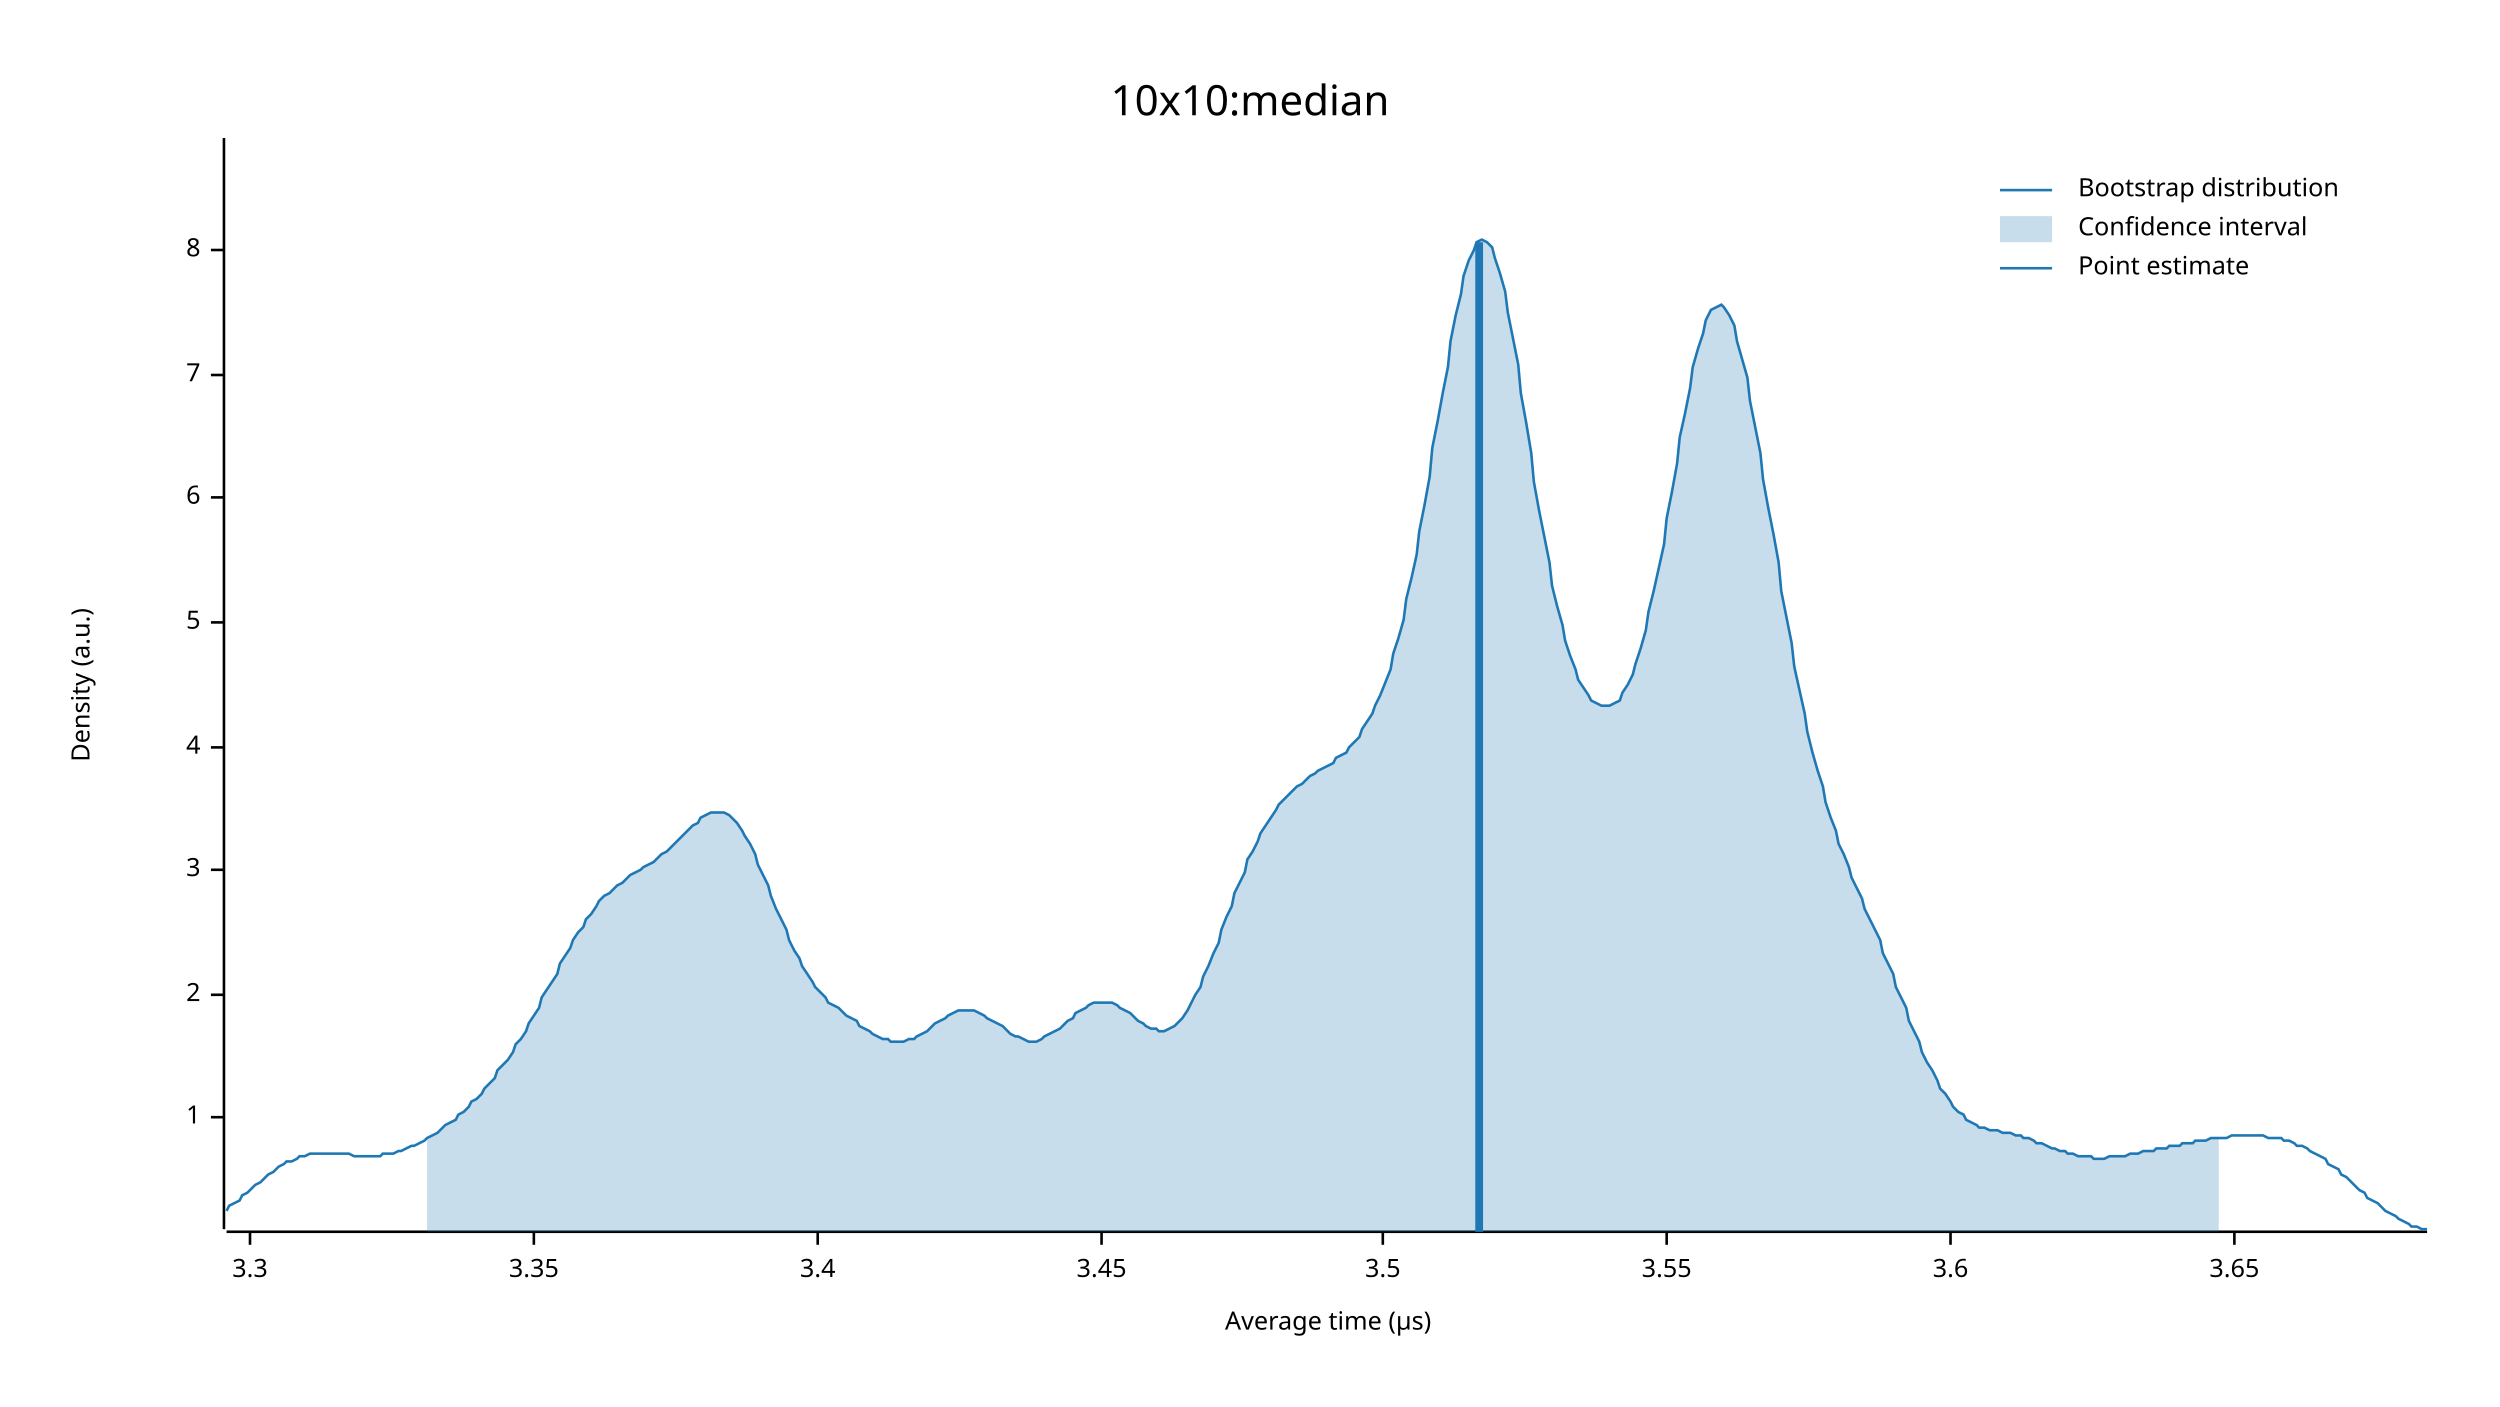
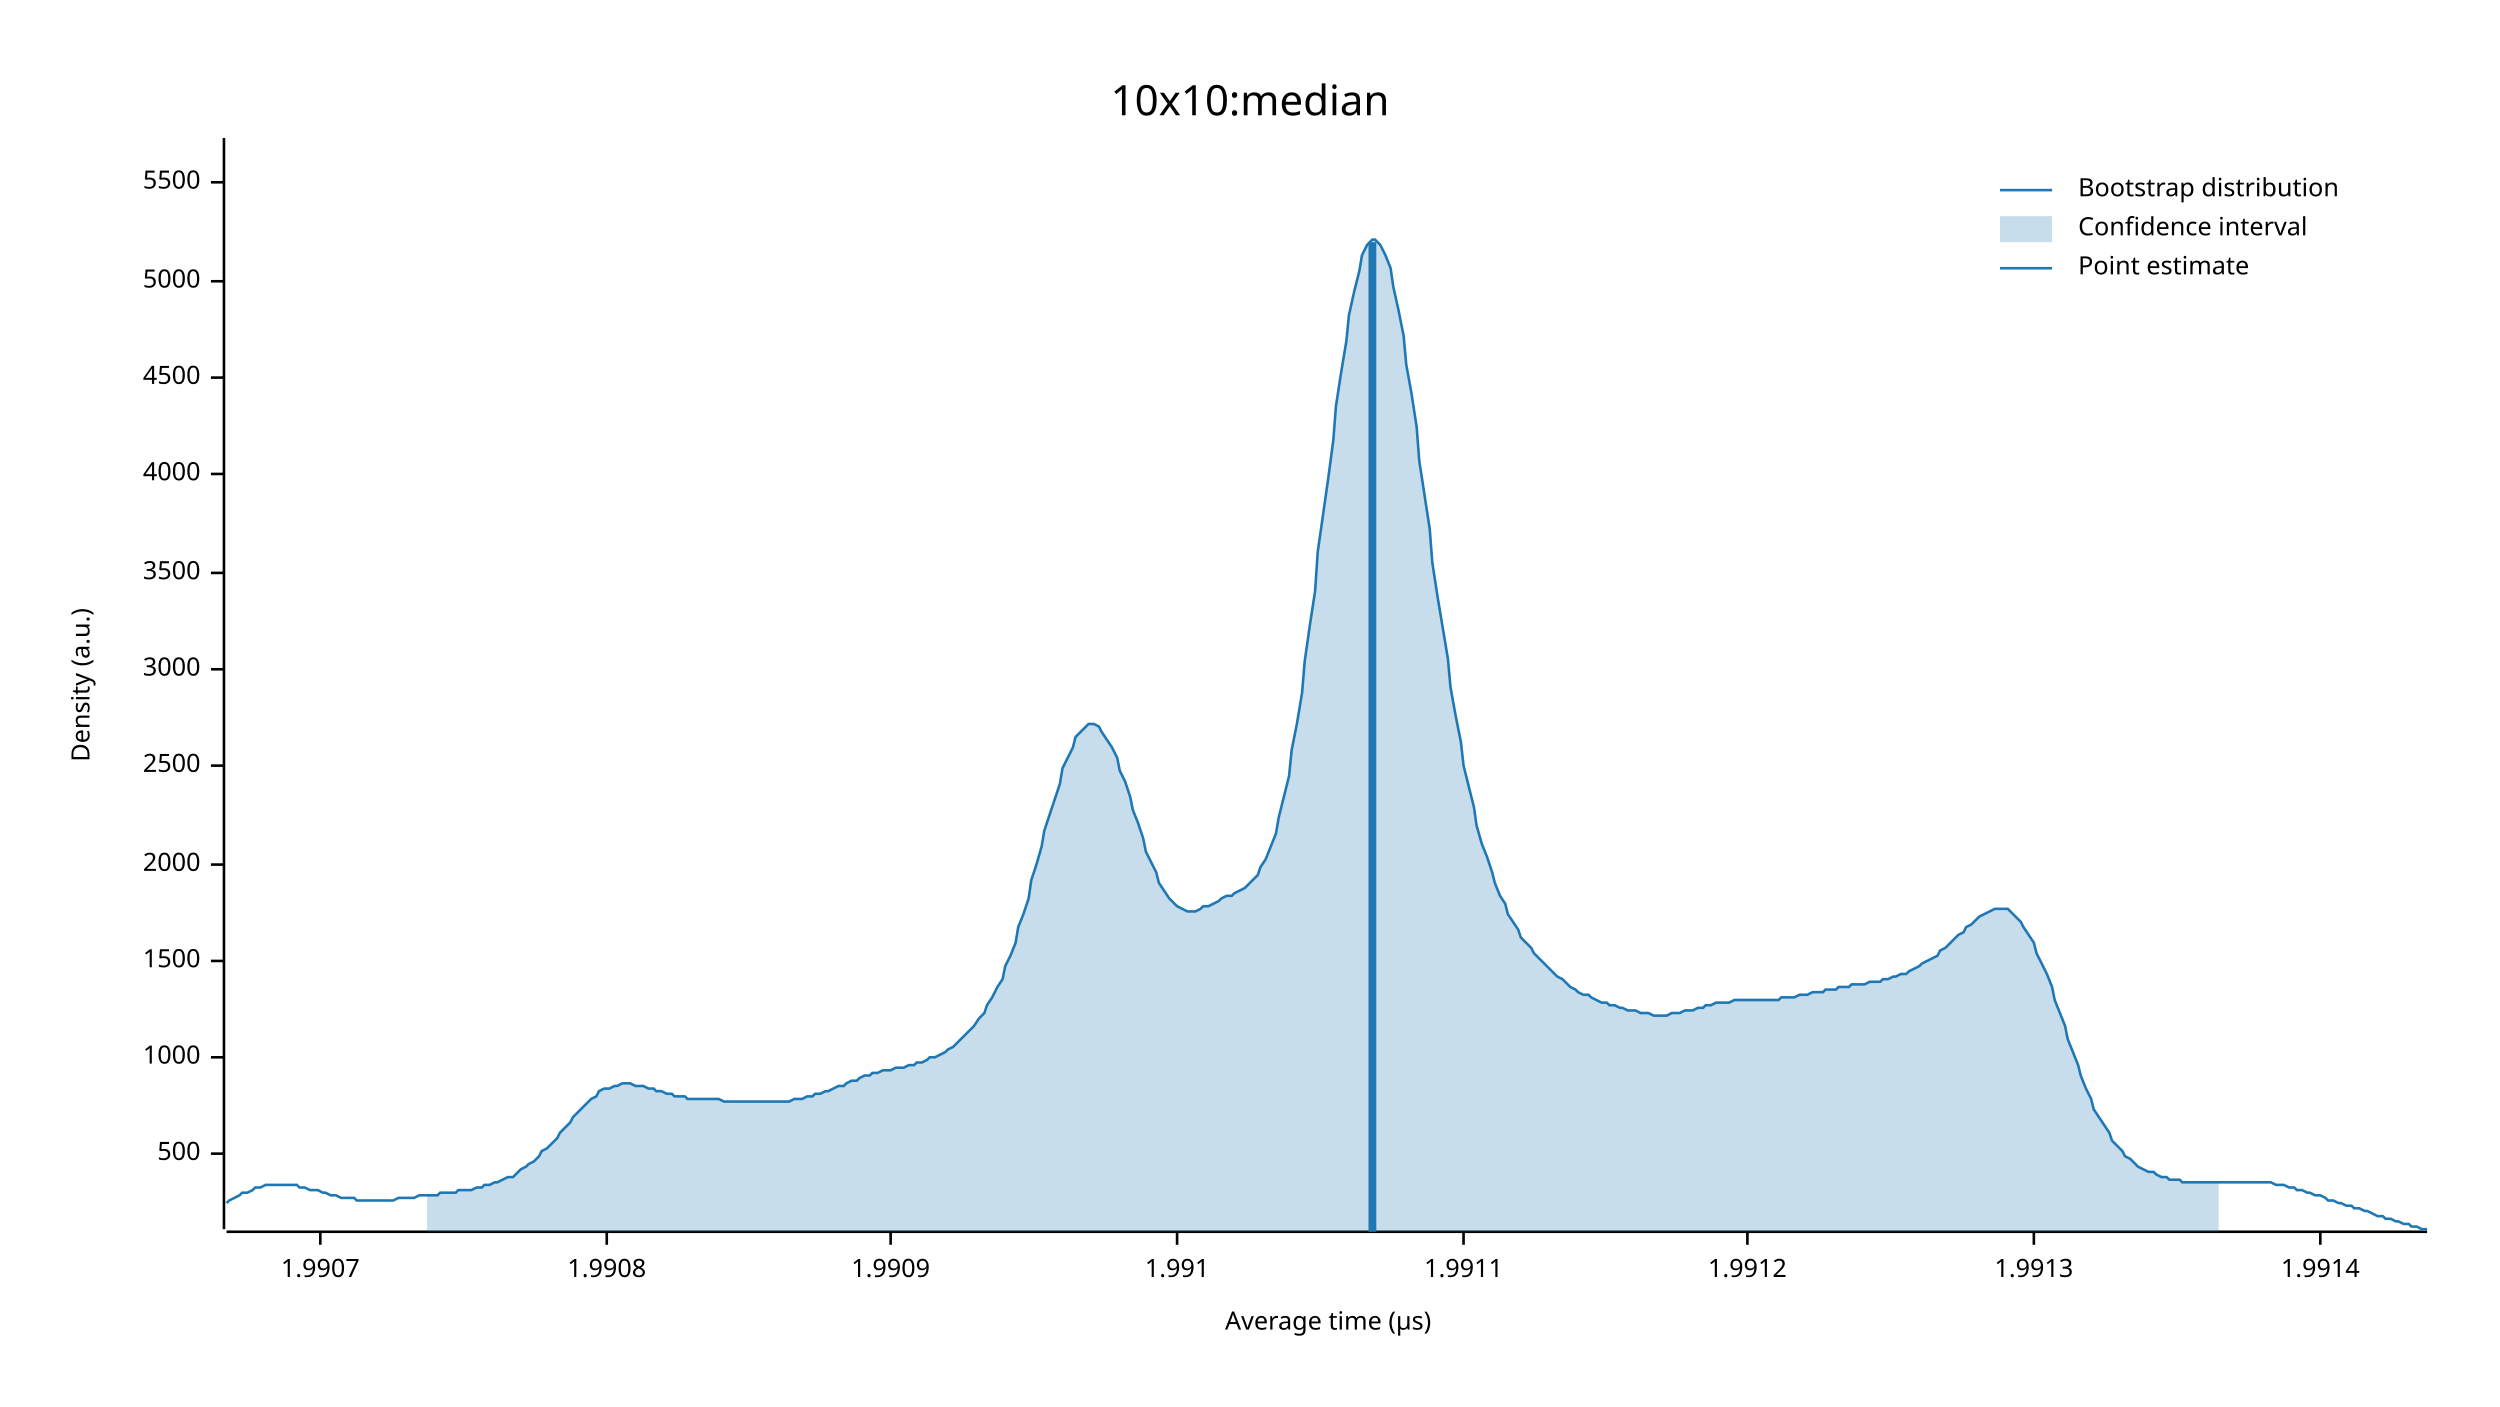
<svg xmlns="http://www.w3.org/2000/svg" width="960" height="540" viewBox="0 0 960 540">
  <text x="480" y="32" dy="0.76em" text-anchor="middle" font-family="sans-serif" font-size="16.129" opacity="1" fill="#000000">
10x10:median
</text>
  <text x="27" y="263" dy="0.76em" text-anchor="middle" font-family="sans-serif" font-size="9.677" opacity="1" fill="#000000" transform="rotate(270, 27, 263)">
Density (a.u.)
</text>
  <text x="510" y="513" dy="-0.5ex" text-anchor="middle" font-family="sans-serif" font-size="9.677" opacity="1" fill="#000000">
Average time (µs)
</text>
  <polyline fill="none" opacity="1" stroke="#000000" stroke-width="1" points="86,53 86,472 " />
-   <text x="77" y="429" dy="0.5ex" text-anchor="end" font-family="sans-serif" font-size="9.677" opacity="1" fill="#000000">
- 1
+   <text x="77" y="443" dy="0.5ex" text-anchor="end" font-family="sans-serif" font-size="9.677" opacity="1" fill="#000000">
+ 500
</text>
-   <polyline fill="none" opacity="1" stroke="#000000" stroke-width="1" points="81,429 86,429 " />
-   <text x="77" y="382" dy="0.5ex" text-anchor="end" font-family="sans-serif" font-size="9.677" opacity="1" fill="#000000">
- 2
+   <polyline fill="none" opacity="1" stroke="#000000" stroke-width="1" points="81,443 86,443 " />
+   <text x="77" y="406" dy="0.5ex" text-anchor="end" font-family="sans-serif" font-size="9.677" opacity="1" fill="#000000">
+ 1000
</text>
-   <polyline fill="none" opacity="1" stroke="#000000" stroke-width="1" points="81,382 86,382 " />
-   <text x="77" y="334" dy="0.5ex" text-anchor="end" font-family="sans-serif" font-size="9.677" opacity="1" fill="#000000">
- 3
+   <polyline fill="none" opacity="1" stroke="#000000" stroke-width="1" points="81,406 86,406 " />
+   <text x="77" y="369" dy="0.5ex" text-anchor="end" font-family="sans-serif" font-size="9.677" opacity="1" fill="#000000">
+ 1500
</text>
-   <polyline fill="none" opacity="1" stroke="#000000" stroke-width="1" points="81,334 86,334 " />
-   <text x="77" y="287" dy="0.5ex" text-anchor="end" font-family="sans-serif" font-size="9.677" opacity="1" fill="#000000">
- 4
+   <polyline fill="none" opacity="1" stroke="#000000" stroke-width="1" points="81,369 86,369 " />
+   <text x="77" y="332" dy="0.5ex" text-anchor="end" font-family="sans-serif" font-size="9.677" opacity="1" fill="#000000">
+ 2000
</text>
-   <polyline fill="none" opacity="1" stroke="#000000" stroke-width="1" points="81,287 86,287 " />
-   <text x="77" y="239" dy="0.5ex" text-anchor="end" font-family="sans-serif" font-size="9.677" opacity="1" fill="#000000">
- 5
+   <polyline fill="none" opacity="1" stroke="#000000" stroke-width="1" points="81,332 86,332 " />
+   <text x="77" y="294" dy="0.5ex" text-anchor="end" font-family="sans-serif" font-size="9.677" opacity="1" fill="#000000">
+ 2500
</text>
-   <polyline fill="none" opacity="1" stroke="#000000" stroke-width="1" points="81,239 86,239 " />
-   <text x="77" y="191" dy="0.5ex" text-anchor="end" font-family="sans-serif" font-size="9.677" opacity="1" fill="#000000">
- 6
+   <polyline fill="none" opacity="1" stroke="#000000" stroke-width="1" points="81,294 86,294 " />
+   <text x="77" y="257" dy="0.5ex" text-anchor="end" font-family="sans-serif" font-size="9.677" opacity="1" fill="#000000">
+ 3000
</text>
-   <polyline fill="none" opacity="1" stroke="#000000" stroke-width="1" points="81,191 86,191 " />
-   <text x="77" y="144" dy="0.5ex" text-anchor="end" font-family="sans-serif" font-size="9.677" opacity="1" fill="#000000">
- 7
+   <polyline fill="none" opacity="1" stroke="#000000" stroke-width="1" points="81,257 86,257 " />
+   <text x="77" y="220" dy="0.5ex" text-anchor="end" font-family="sans-serif" font-size="9.677" opacity="1" fill="#000000">
+ 3500
</text>
-   <polyline fill="none" opacity="1" stroke="#000000" stroke-width="1" points="81,144 86,144 " />
-   <text x="77" y="96" dy="0.5ex" text-anchor="end" font-family="sans-serif" font-size="9.677" opacity="1" fill="#000000">
- 8
+   <polyline fill="none" opacity="1" stroke="#000000" stroke-width="1" points="81,220 86,220 " />
+   <text x="77" y="182" dy="0.5ex" text-anchor="end" font-family="sans-serif" font-size="9.677" opacity="1" fill="#000000">
+ 4000
</text>
-   <polyline fill="none" opacity="1" stroke="#000000" stroke-width="1" points="81,96 86,96 " />
+   <polyline fill="none" opacity="1" stroke="#000000" stroke-width="1" points="81,182 86,182 " />
+   <text x="77" y="145" dy="0.5ex" text-anchor="end" font-family="sans-serif" font-size="9.677" opacity="1" fill="#000000">
+ 4500
+ </text>
+   <polyline fill="none" opacity="1" stroke="#000000" stroke-width="1" points="81,145 86,145 " />
+   <text x="77" y="108" dy="0.5ex" text-anchor="end" font-family="sans-serif" font-size="9.677" opacity="1" fill="#000000">
+ 5000
+ </text>
+   <polyline fill="none" opacity="1" stroke="#000000" stroke-width="1" points="81,108 86,108 " />
+   <text x="77" y="70" dy="0.5ex" text-anchor="end" font-family="sans-serif" font-size="9.677" opacity="1" fill="#000000">
+ 5500
+ </text>
+   <polyline fill="none" opacity="1" stroke="#000000" stroke-width="1" points="81,70 86,70 " />
  <polyline fill="none" opacity="1" stroke="#000000" stroke-width="1" points="87,473 932,473 " />
-   <text x="96" y="483" dy="0.76em" text-anchor="middle" font-family="sans-serif" font-size="9.677" opacity="1" fill="#000000">
- 3.3
+   <text x="123" y="483" dy="0.76em" text-anchor="middle" font-family="sans-serif" font-size="9.677" opacity="1" fill="#000000">
+ 1.9907
</text>
-   <polyline fill="none" opacity="1" stroke="#000000" stroke-width="1" points="96,473 96,478 " />
-   <text x="205" y="483" dy="0.76em" text-anchor="middle" font-family="sans-serif" font-size="9.677" opacity="1" fill="#000000">
- 3.35
+   <polyline fill="none" opacity="1" stroke="#000000" stroke-width="1" points="123,473 123,478 " />
+   <text x="233" y="483" dy="0.76em" text-anchor="middle" font-family="sans-serif" font-size="9.677" opacity="1" fill="#000000">
+ 1.9908
</text>
-   <polyline fill="none" opacity="1" stroke="#000000" stroke-width="1" points="205,473 205,478 " />
-   <text x="314" y="483" dy="0.76em" text-anchor="middle" font-family="sans-serif" font-size="9.677" opacity="1" fill="#000000">
- 3.4
+   <polyline fill="none" opacity="1" stroke="#000000" stroke-width="1" points="233,473 233,478 " />
+   <text x="342" y="483" dy="0.76em" text-anchor="middle" font-family="sans-serif" font-size="9.677" opacity="1" fill="#000000">
+ 1.9909
</text>
-   <polyline fill="none" opacity="1" stroke="#000000" stroke-width="1" points="314,473 314,478 " />
-   <text x="423" y="483" dy="0.76em" text-anchor="middle" font-family="sans-serif" font-size="9.677" opacity="1" fill="#000000">
- 3.45
+   <polyline fill="none" opacity="1" stroke="#000000" stroke-width="1" points="342,473 342,478 " />
+   <text x="452" y="483" dy="0.76em" text-anchor="middle" font-family="sans-serif" font-size="9.677" opacity="1" fill="#000000">
+ 1.991
</text>
-   <polyline fill="none" opacity="1" stroke="#000000" stroke-width="1" points="423,473 423,478 " />
-   <text x="531" y="483" dy="0.76em" text-anchor="middle" font-family="sans-serif" font-size="9.677" opacity="1" fill="#000000">
- 3.5
+   <polyline fill="none" opacity="1" stroke="#000000" stroke-width="1" points="452,473 452,478 " />
+   <text x="562" y="483" dy="0.76em" text-anchor="middle" font-family="sans-serif" font-size="9.677" opacity="1" fill="#000000">
+ 1.9911
</text>
-   <polyline fill="none" opacity="1" stroke="#000000" stroke-width="1" points="531,473 531,478 " />
-   <text x="640" y="483" dy="0.76em" text-anchor="middle" font-family="sans-serif" font-size="9.677" opacity="1" fill="#000000">
- 3.55
+   <polyline fill="none" opacity="1" stroke="#000000" stroke-width="1" points="562,473 562,478 " />
+   <text x="671" y="483" dy="0.76em" text-anchor="middle" font-family="sans-serif" font-size="9.677" opacity="1" fill="#000000">
+ 1.9912
</text>
-   <polyline fill="none" opacity="1" stroke="#000000" stroke-width="1" points="640,473 640,478 " />
-   <text x="749" y="483" dy="0.76em" text-anchor="middle" font-family="sans-serif" font-size="9.677" opacity="1" fill="#000000">
- 3.6
+   <polyline fill="none" opacity="1" stroke="#000000" stroke-width="1" points="671,473 671,478 " />
+   <text x="781" y="483" dy="0.76em" text-anchor="middle" font-family="sans-serif" font-size="9.677" opacity="1" fill="#000000">
+ 1.9913
</text>
-   <polyline fill="none" opacity="1" stroke="#000000" stroke-width="1" points="749,473 749,478 " />
-   <text x="858" y="483" dy="0.76em" text-anchor="middle" font-family="sans-serif" font-size="9.677" opacity="1" fill="#000000">
- 3.65
+   <polyline fill="none" opacity="1" stroke="#000000" stroke-width="1" points="781,473 781,478 " />
+   <text x="891" y="483" dy="0.76em" text-anchor="middle" font-family="sans-serif" font-size="9.677" opacity="1" fill="#000000">
+ 1.9914
</text>
-   <polyline fill="none" opacity="1" stroke="#000000" stroke-width="1" points="858,473 858,478 " />
-   <polyline fill="none" opacity="1" stroke="#1F78B4" stroke-width="1" points="87,465 88,463 90,462 92,461 93,459 95,458 97,456 98,455 100,454 102,452 103,451 105,450 107,448 109,447 110,446 112,446 114,445 115,444 117,444 119,443 120,443 122,443 124,443 125,443 127,443 129,443 131,443 132,443 134,443 136,444 137,444 139,444 141,444 142,444 144,444 146,444 147,443 149,443 151,443 153,442 154,442 156,441 158,440 159,440 161,439 163,438 164,437 166,436 168,435 169,434 171,432 173,431 175,430 176,428 178,427 180,425 181,423 183,422 185,420 186,418 188,416 190,414 191,411 193,409 195,407 197,404 198,401 200,399 202,396 203,393 205,390 207,387 208,383 210,380 212,377 214,374 215,370 217,367 219,364 220,361 222,358 224,356 225,353 227,351 229,348 230,346 232,344 234,343 236,341 237,340 239,339 241,337 242,336 244,335 246,334 247,333 249,332 251,331 252,330 254,328 256,327 258,325 259,324 261,322 263,320 264,319 266,317 268,316 269,314 271,313 273,312 274,312 276,312 278,312 280,313 281,314 283,316 285,319 286,321 288,324 290,328 291,332 293,336 295,340 296,344 298,349 300,353 302,357 303,361 305,365 307,368 308,371 310,374 312,377 313,379 315,381 317,383 318,385 320,386 322,387 324,389 325,390 327,391 329,392 330,394 332,395 334,396 335,397 337,398 339,399 341,399 342,400 344,400 346,400 347,400 349,399 351,399 352,398 354,397 356,396 357,395 359,393 361,392 363,391 364,390 366,389 368,388 369,388 371,388 373,388 374,388 376,389 378,390 379,391 381,392 383,393 385,394 386,395 388,397 390,398 391,398 393,399 395,400 396,400 398,400 400,399 401,398 403,397 405,396 407,395 408,394 410,392 412,391 413,389 415,388 417,387 418,386 420,385 422,385 423,385 425,385 427,385 429,386 430,387 432,388 434,389 435,390 437,392 439,393 440,394 442,395 444,395 445,396 447,396 449,395 451,394 452,393 454,391 456,388 457,386 459,382 461,379 462,375 464,371 466,366 468,362 469,357 471,352 473,348 474,343 476,339 478,335 479,330 481,327 483,323 484,320 486,317 488,314 490,311 491,309 493,307 495,305 496,304 498,302 500,301 501,300 503,298 505,297 506,296 508,295 510,294 512,293 513,291 515,290 517,289 518,287 520,285 522,283 523,280 525,277 527,274 528,271 530,267 532,262 534,257 535,251 537,245 539,238 540,230 542,222 544,213 545,204 547,194 549,183 550,172 552,162 554,151 556,141 557,131 559,121 561,113 562,106 564,100 566,96 567,93 569,92 571,93 573,95 574,99 576,105 578,112 579,120 581,130 583,140 584,151 586,162 588,174 589,185 591,196 593,206 595,216 596,225 598,233 600,240 601,246 603,252 605,257 606,261 608,264 610,267 611,269 613,270 615,271 617,271 618,271 620,270 622,269 623,266 625,263 627,259 628,255 630,249 632,242 633,235 635,227 637,218 639,209 640,199 642,189 644,178 645,168 647,159 649,149 650,141 652,134 654,128 655,123 657,119 659,118 661,117 662,118 664,121 666,125 667,131 669,138 671,145 672,154 674,164 676,174 677,184 679,195 681,205 683,216 684,227 686,237 688,247 689,256 691,265 693,274 694,281 696,289 698,296 700,302 701,308 703,314 705,319 706,324 708,328 710,333 711,337 713,341 715,345 716,349 718,353 720,357 722,361 723,366 725,370 727,374 728,379 730,383 732,387 733,392 735,396 737,400 738,404 740,408 742,411 744,415 745,418 747,420 749,423 750,425 752,427 754,428 755,430 757,431 759,432 760,433 762,433 764,434 766,434 767,434 769,435 771,435 772,435 774,436 776,436 777,437 779,437 781,438 782,439 784,439 786,440 788,441 789,441 791,442 793,442 794,443 796,443 798,444 799,444 801,444 803,444 804,445 806,445 808,445 810,444 811,444 813,444 815,444 816,444 818,443 820,443 821,443 823,442 825,442 827,442 828,441 830,441 832,441 833,440 835,440 837,440 838,439 840,439 842,439 843,438 845,438 847,438 849,437 850,437 852,437 854,437 855,437 857,436 859,436 860,436 862,436 864,436 865,436 867,436 869,436 871,437 872,437 874,437 876,437 877,438 879,438 881,439 882,440 884,440 886,441 887,442 889,443 891,444 893,445 894,447 896,448 898,449 899,451 901,452 903,454 904,455 906,457 908,458 909,460 911,461 913,462 915,464 916,465 918,466 920,467 921,468 923,469 925,470 926,471 928,471 930,472 932,472 " />
-   <polygon opacity="0.25" fill="#1F78B4" points="164,437 166,436 168,435 169,434 171,432 173,431 175,430 176,428 178,427 180,425 181,423 183,422 185,420 186,418 188,416 190,414 191,411 193,409 195,407 197,404 198,401 200,399 202,396 203,393 205,390 207,387 208,383 210,380 212,377 214,374 215,370 217,367 219,364 220,361 222,358 224,356 225,353 227,351 229,348 230,346 232,344 234,343 236,341 237,340 239,339 241,337 242,336 244,335 246,334 247,333 249,332 251,331 252,330 254,328 256,327 258,325 259,324 261,322 263,320 264,319 266,317 268,316 269,314 271,313 273,312 274,312 276,312 278,312 280,313 281,314 283,316 285,319 286,321 288,324 290,328 291,332 293,336 295,340 296,344 298,349 300,353 302,357 303,361 305,365 307,368 308,371 310,374 312,377 313,379 315,381 317,383 318,385 320,386 322,387 324,389 325,390 327,391 329,392 330,394 332,395 334,396 335,397 337,398 339,399 341,399 342,400 344,400 346,400 347,400 349,399 351,399 352,398 354,397 356,396 357,395 359,393 361,392 363,391 364,390 366,389 368,388 369,388 371,388 373,388 374,388 376,389 378,390 379,391 381,392 383,393 385,394 386,395 388,397 390,398 391,398 393,399 395,400 396,400 398,400 400,399 401,398 403,397 405,396 407,395 408,394 410,392 412,391 413,389 415,388 417,387 418,386 420,385 422,385 423,385 425,385 427,385 429,386 430,387 432,388 434,389 435,390 437,392 439,393 440,394 442,395 444,395 445,396 447,396 449,395 451,394 452,393 454,391 456,388 457,386 459,382 461,379 462,375 464,371 466,366 468,362 469,357 471,352 473,348 474,343 476,339 478,335 479,330 481,327 483,323 484,320 486,317 488,314 490,311 491,309 493,307 495,305 496,304 498,302 500,301 501,300 503,298 505,297 506,296 508,295 510,294 512,293 513,291 515,290 517,289 518,287 520,285 522,283 523,280 525,277 527,274 528,271 530,267 532,262 534,257 535,251 537,245 539,238 540,230 542,222 544,213 545,204 547,194 549,183 550,172 552,162 554,151 556,141 557,131 559,121 561,113 562,106 564,100 566,96 567,93 569,92 571,93 573,95 574,99 576,105 578,112 579,120 581,130 583,140 584,151 586,162 588,174 589,185 591,196 593,206 595,216 596,225 598,233 600,240 601,246 603,252 605,257 606,261 608,264 610,267 611,269 613,270 615,271 617,271 618,271 620,270 622,269 623,266 625,263 627,259 628,255 630,249 632,242 633,235 635,227 637,218 639,209 640,199 642,189 644,178 645,168 647,159 649,149 650,141 652,134 654,128 655,123 657,119 659,118 661,117 662,118 664,121 666,125 667,131 669,138 671,145 672,154 674,164 676,174 677,184 679,195 681,205 683,216 684,227 686,237 688,247 689,256 691,265 693,274 694,281 696,289 698,296 700,302 701,308 703,314 705,319 706,324 708,328 710,333 711,337 713,341 715,345 716,349 718,353 720,357 722,361 723,366 725,370 727,374 728,379 730,383 732,387 733,392 735,396 737,400 738,404 740,408 742,411 744,415 745,418 747,420 749,423 750,425 752,427 754,428 755,430 757,431 759,432 760,433 762,433 764,434 766,434 767,434 769,435 771,435 772,435 774,436 776,436 777,437 779,437 781,438 782,439 784,439 786,440 788,441 789,441 791,442 793,442 794,443 796,443 798,444 799,444 801,444 803,444 804,445 806,445 808,445 810,444 811,444 813,444 815,444 816,444 818,443 820,443 821,443 823,442 825,442 827,442 828,441 830,441 832,441 833,440 835,440 837,440 838,439 840,439 842,439 843,438 845,438 847,438 849,437 850,437 852,437 852,473 164,473 " />
-   <polyline fill="none" opacity="1" stroke="#1F78B4" stroke-width="3" points="568,473 568,93 " />
+   <polyline fill="none" opacity="1" stroke="#000000" stroke-width="1" points="891,473 891,478 " />
+   <polyline fill="none" opacity="1" stroke="#1F78B4" stroke-width="1" points="87,462 88,461 90,460 92,459 93,458 95,458 97,457 98,456 100,456 102,455 103,455 105,455 107,455 109,455 110,455 112,455 114,455 115,456 117,456 119,457 120,457 122,457 124,458 125,458 127,459 129,459 131,460 132,460 134,460 136,460 137,461 139,461 141,461 142,461 144,461 146,461 147,461 149,461 151,461 153,460 154,460 156,460 158,460 159,460 161,459 163,459 164,459 166,459 168,459 169,458 171,458 173,458 175,458 176,457 178,457 180,457 181,457 183,456 185,456 186,455 188,455 190,454 191,454 193,453 195,452 197,452 198,451 200,449 202,448 203,447 205,446 207,444 208,442 210,441 212,439 214,437 215,435 217,433 219,431 220,429 222,427 224,425 225,424 227,422 229,421 230,419 232,418 234,418 236,417 237,417 239,416 241,416 242,416 244,417 246,417 247,417 249,418 251,418 252,419 254,419 256,420 258,420 259,421 261,421 263,421 264,422 266,422 268,422 269,422 271,422 273,422 274,422 276,422 278,423 280,423 281,423 283,423 285,423 286,423 288,423 290,423 291,423 293,423 295,423 296,423 298,423 300,423 302,423 303,423 305,422 307,422 308,422 310,421 312,421 313,420 315,420 317,419 318,419 320,418 322,417 324,417 325,416 327,415 329,415 330,414 332,413 334,413 335,412 337,412 339,411 341,411 342,411 344,410 346,410 347,410 349,409 351,409 352,408 354,408 356,407 357,406 359,406 361,405 363,404 364,403 366,402 368,400 369,399 371,397 373,395 374,394 376,391 378,389 379,386 381,383 383,379 385,376 386,371 388,367 390,362 391,356 393,351 395,345 396,338 398,332 400,325 401,319 403,313 405,307 407,301 408,295 410,291 412,287 413,283 415,281 417,279 418,278 420,278 422,279 423,281 425,284 427,287 429,291 430,296 432,300 434,306 435,311 437,316 439,322 440,327 442,331 444,335 445,339 447,342 449,345 451,347 452,348 454,349 456,350 457,350 459,350 461,349 462,348 464,348 466,347 468,346 469,345 471,344 473,344 474,343 476,342 478,341 479,340 481,338 483,336 484,333 486,330 488,325 490,320 491,314 493,306 495,298 496,288 498,278 500,266 501,254 503,240 505,227 506,212 508,198 510,184 512,169 513,156 515,143 517,131 518,121 520,112 522,104 523,98 525,94 527,92 528,92 530,94 532,98 534,103 535,110 537,119 539,129 540,140 542,151 544,164 545,177 547,190 549,203 550,216 552,229 554,241 556,253 557,264 559,275 561,285 562,294 564,302 566,310 567,317 569,324 571,329 573,335 574,339 576,344 578,347 579,351 581,354 583,357 584,360 586,362 588,364 589,366 591,368 593,370 595,372 596,373 598,375 600,376 601,377 603,379 605,380 606,381 608,382 610,382 611,383 613,384 615,385 617,385 618,386 620,386 622,387 623,387 625,388 627,388 628,388 630,389 632,389 633,389 635,390 637,390 639,390 640,390 642,389 644,389 645,389 647,388 649,388 650,388 652,387 654,387 655,386 657,386 659,385 661,385 662,385 664,385 666,384 667,384 669,384 671,384 672,384 674,384 676,384 677,384 679,384 681,384 683,384 684,383 686,383 688,383 689,383 691,382 693,382 694,382 696,381 698,381 700,381 701,380 703,380 705,380 706,379 708,379 710,379 711,378 713,378 715,378 716,378 718,377 720,377 722,377 723,376 725,376 727,375 728,375 730,374 732,374 733,373 735,372 737,371 738,370 740,369 742,368 744,367 745,365 747,364 749,362 750,361 752,359 754,358 755,356 757,355 759,353 760,352 762,351 764,350 766,349 767,349 769,349 771,349 772,350 774,352 776,354 777,356 779,359 781,362 782,366 784,370 786,374 788,379 789,384 791,389 793,394 794,399 796,404 798,409 799,413 801,418 803,422 804,426 806,429 808,432 810,435 811,438 813,440 815,442 816,444 818,445 820,447 821,448 823,449 825,450 827,450 828,451 830,452 832,452 833,453 835,453 837,453 838,454 840,454 842,454 843,454 845,454 847,454 849,454 850,454 852,454 854,454 855,454 857,454 859,454 860,454 862,454 864,454 865,454 867,454 869,454 871,454 872,454 874,455 876,455 877,455 879,456 881,456 882,457 884,457 886,458 887,458 889,459 891,459 893,460 894,461 896,461 898,462 899,462 901,463 903,463 904,464 906,464 908,465 909,465 911,466 913,467 915,467 916,468 918,468 920,469 921,469 923,470 925,470 926,471 928,471 930,472 932,472 " />
+   <polygon opacity="0.25" fill="#1F78B4" points="164,459 166,459 168,459 169,458 171,458 173,458 175,458 176,457 178,457 180,457 181,457 183,456 185,456 186,455 188,455 190,454 191,454 193,453 195,452 197,452 198,451 200,449 202,448 203,447 205,446 207,444 208,442 210,441 212,439 214,437 215,435 217,433 219,431 220,429 222,427 224,425 225,424 227,422 229,421 230,419 232,418 234,418 236,417 237,417 239,416 241,416 242,416 244,417 246,417 247,417 249,418 251,418 252,419 254,419 256,420 258,420 259,421 261,421 263,421 264,422 266,422 268,422 269,422 271,422 273,422 274,422 276,422 278,423 280,423 281,423 283,423 285,423 286,423 288,423 290,423 291,423 293,423 295,423 296,423 298,423 300,423 302,423 303,423 305,422 307,422 308,422 310,421 312,421 313,420 315,420 317,419 318,419 320,418 322,417 324,417 325,416 327,415 329,415 330,414 332,413 334,413 335,412 337,412 339,411 341,411 342,411 344,410 346,410 347,410 349,409 351,409 352,408 354,408 356,407 357,406 359,406 361,405 363,404 364,403 366,402 368,400 369,399 371,397 373,395 374,394 376,391 378,389 379,386 381,383 383,379 385,376 386,371 388,367 390,362 391,356 393,351 395,345 396,338 398,332 400,325 401,319 403,313 405,307 407,301 408,295 410,291 412,287 413,283 415,281 417,279 418,278 420,278 422,279 423,281 425,284 427,287 429,291 430,296 432,300 434,306 435,311 437,316 439,322 440,327 442,331 444,335 445,339 447,342 449,345 451,347 452,348 454,349 456,350 457,350 459,350 461,349 462,348 464,348 466,347 468,346 469,345 471,344 473,344 474,343 476,342 478,341 479,340 481,338 483,336 484,333 486,330 488,325 490,320 491,314 493,306 495,298 496,288 498,278 500,266 501,254 503,240 505,227 506,212 508,198 510,184 512,169 513,156 515,143 517,131 518,121 520,112 522,104 523,98 525,94 527,92 528,92 530,94 532,98 534,103 535,110 537,119 539,129 540,140 542,151 544,164 545,177 547,190 549,203 550,216 552,229 554,241 556,253 557,264 559,275 561,285 562,294 564,302 566,310 567,317 569,324 571,329 573,335 574,339 576,344 578,347 579,351 581,354 583,357 584,360 586,362 588,364 589,366 591,368 593,370 595,372 596,373 598,375 600,376 601,377 603,379 605,380 606,381 608,382 610,382 611,383 613,384 615,385 617,385 618,386 620,386 622,387 623,387 625,388 627,388 628,388 630,389 632,389 633,389 635,390 637,390 639,390 640,390 642,389 644,389 645,389 647,388 649,388 650,388 652,387 654,387 655,386 657,386 659,385 661,385 662,385 664,385 666,384 667,384 669,384 671,384 672,384 674,384 676,384 677,384 679,384 681,384 683,384 684,383 686,383 688,383 689,383 691,382 693,382 694,382 696,381 698,381 700,381 701,380 703,380 705,380 706,379 708,379 710,379 711,378 713,378 715,378 716,378 718,377 720,377 722,377 723,376 725,376 727,375 728,375 730,374 732,374 733,373 735,372 737,371 738,370 740,369 742,368 744,367 745,365 747,364 749,362 750,361 752,359 754,358 755,356 757,355 759,353 760,352 762,351 764,350 766,349 767,349 769,349 771,349 772,350 774,352 776,354 777,356 779,359 781,362 782,366 784,370 786,374 788,379 789,384 791,389 793,394 794,399 796,404 798,409 799,413 801,418 803,422 804,426 806,429 808,432 810,435 811,438 813,440 815,442 816,444 818,445 820,447 821,448 823,449 825,450 827,450 828,451 830,452 832,452 833,453 835,453 837,453 838,454 840,454 842,454 843,454 845,454 847,454 849,454 850,454 852,454 852,473 164,473 " />
+   <polyline fill="none" opacity="1" stroke="#1F78B4" stroke-width="3" points="527,473 527,93 " />
  <text x="798" y="68" dy="0.76em" text-anchor="start" font-family="sans-serif" font-size="9.677" opacity="1" fill="#000000">
Bootstrap distribution
</text>
  <text x="798" y="83" dy="0.76em" text-anchor="start" font-family="sans-serif" font-size="9.677" opacity="1" fill="#000000">
Confidence interval
</text>
  <text x="798" y="98" dy="0.76em" text-anchor="start" font-family="sans-serif" font-size="9.677" opacity="1" fill="#000000">
Point estimate
</text>
  <polyline fill="none" opacity="1" stroke="#1F78B4" stroke-width="1" points="768,73 788,73 " />
  <rect x="768" y="83" width="20" height="10" opacity="0.25" fill="#1F78B4" stroke="none" />
  <polyline fill="none" opacity="1" stroke="#1F78B4" stroke-width="1" points="768,103 788,103 " />
</svg>
